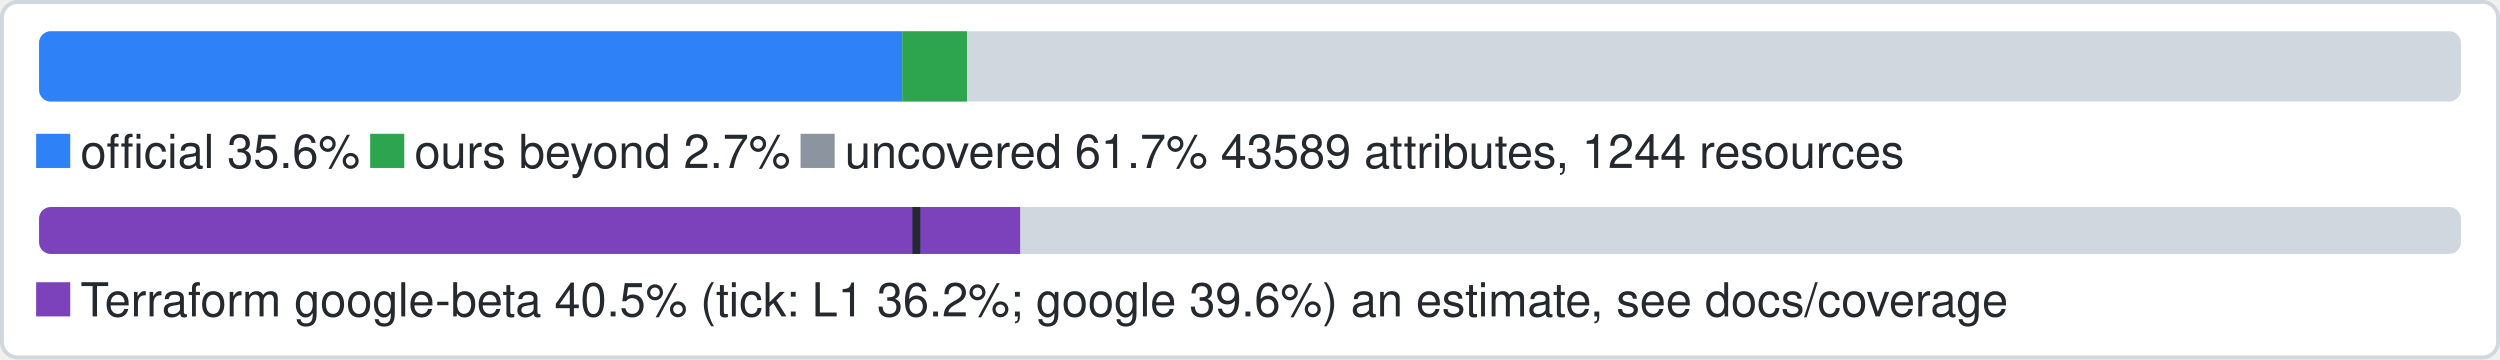
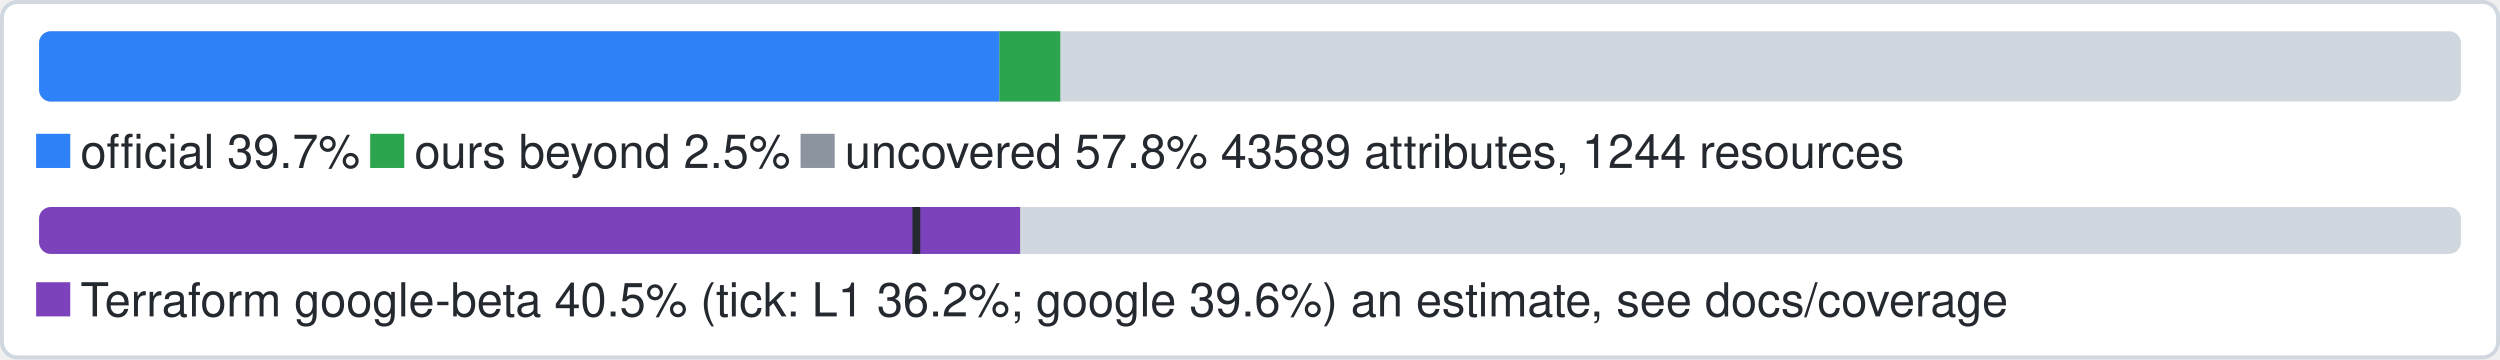
- <svg xmlns="http://www.w3.org/2000/svg" width="640" height="92" viewBox="0 0 640 92" role="img" aria-label="Google Cloud, all services: official 35.6%, ours beyond official 2.7%, uncovered 61.7% of 43589 attributes; Terraform google-beta 40.5% (L1 36.2%), an estimate">
+ <svg xmlns="http://www.w3.org/2000/svg" width="640" height="92" viewBox="0 0 640 92" role="img" aria-label="Google Cloud, all services: official 39.7%, ours beyond official 2.5%, uncovered 57.8% of 43589 attributes; Terraform google-beta 40.5% (L1 36.2%), an estimate">
  <rect x="0.5" y="0.5" width="639" height="91" rx="4" fill="#ffffff" stroke="#d0d7de" />
  <clipPath id="c">
    <rect x="10" y="8" width="620" height="18" rx="3" />
  </clipPath>
  <g clip-path="url(#c)">
    <rect x="10" y="8" width="620" height="18" fill="#d0d7de" />
-     <rect x="10.00" y="8" width="220.98" height="18" fill="#2f81f7" />
-     <rect x="230.98" y="8" width="16.57" height="18" fill="#2da44e" />
+     <rect x="10.00" y="8" width="245.84" height="18" fill="#2f81f7" />
+     <rect x="255.84" y="8" width="15.59" height="18" fill="#2da44e" />
  </g>
  <text x="10" y="43" font-family="-apple-system,BlinkMacSystemFont,Segoe UI,Helvetica,Arial,sans-serif" font-size="12" fill="#24292f">
-     <tspan fill="#2f81f7">■</tspan> official 35.6%   <tspan fill="#2da44e">■</tspan> ours beyond 2.7%   <tspan fill="#8c959f">■</tspan> uncovered 61.7%   43589 attributes, 1244 resources</text>
+     <tspan fill="#2f81f7">■</tspan> official 39.7%   <tspan fill="#2da44e">■</tspan> ours beyond 2.5%   <tspan fill="#8c959f">■</tspan> uncovered 57.8%   43589 attributes, 1244 resources</text>
  <clipPath id="t">
    <rect x="10" y="53" width="620" height="12" rx="3" />
  </clipPath>
  <g clip-path="url(#t)">
    <rect x="10" y="53" width="620" height="12" fill="#d0d7de" />
    <rect x="10" y="53" width="251.15" height="12" fill="#7b42bc" />
    <rect x="233.59" y="53" width="2" height="12" fill="#24292f" />
  </g>
  <text x="10" y="81" font-family="-apple-system,BlinkMacSystemFont,Segoe UI,Helvetica,Arial,sans-serif" font-size="12" fill="#24292f">
    <tspan fill="#7b42bc">■</tspan> Terraform google-beta 40.5% (tick: L1 36.2%; google 39.6%)   an estimate, see docs/coverage</text>
</svg>
